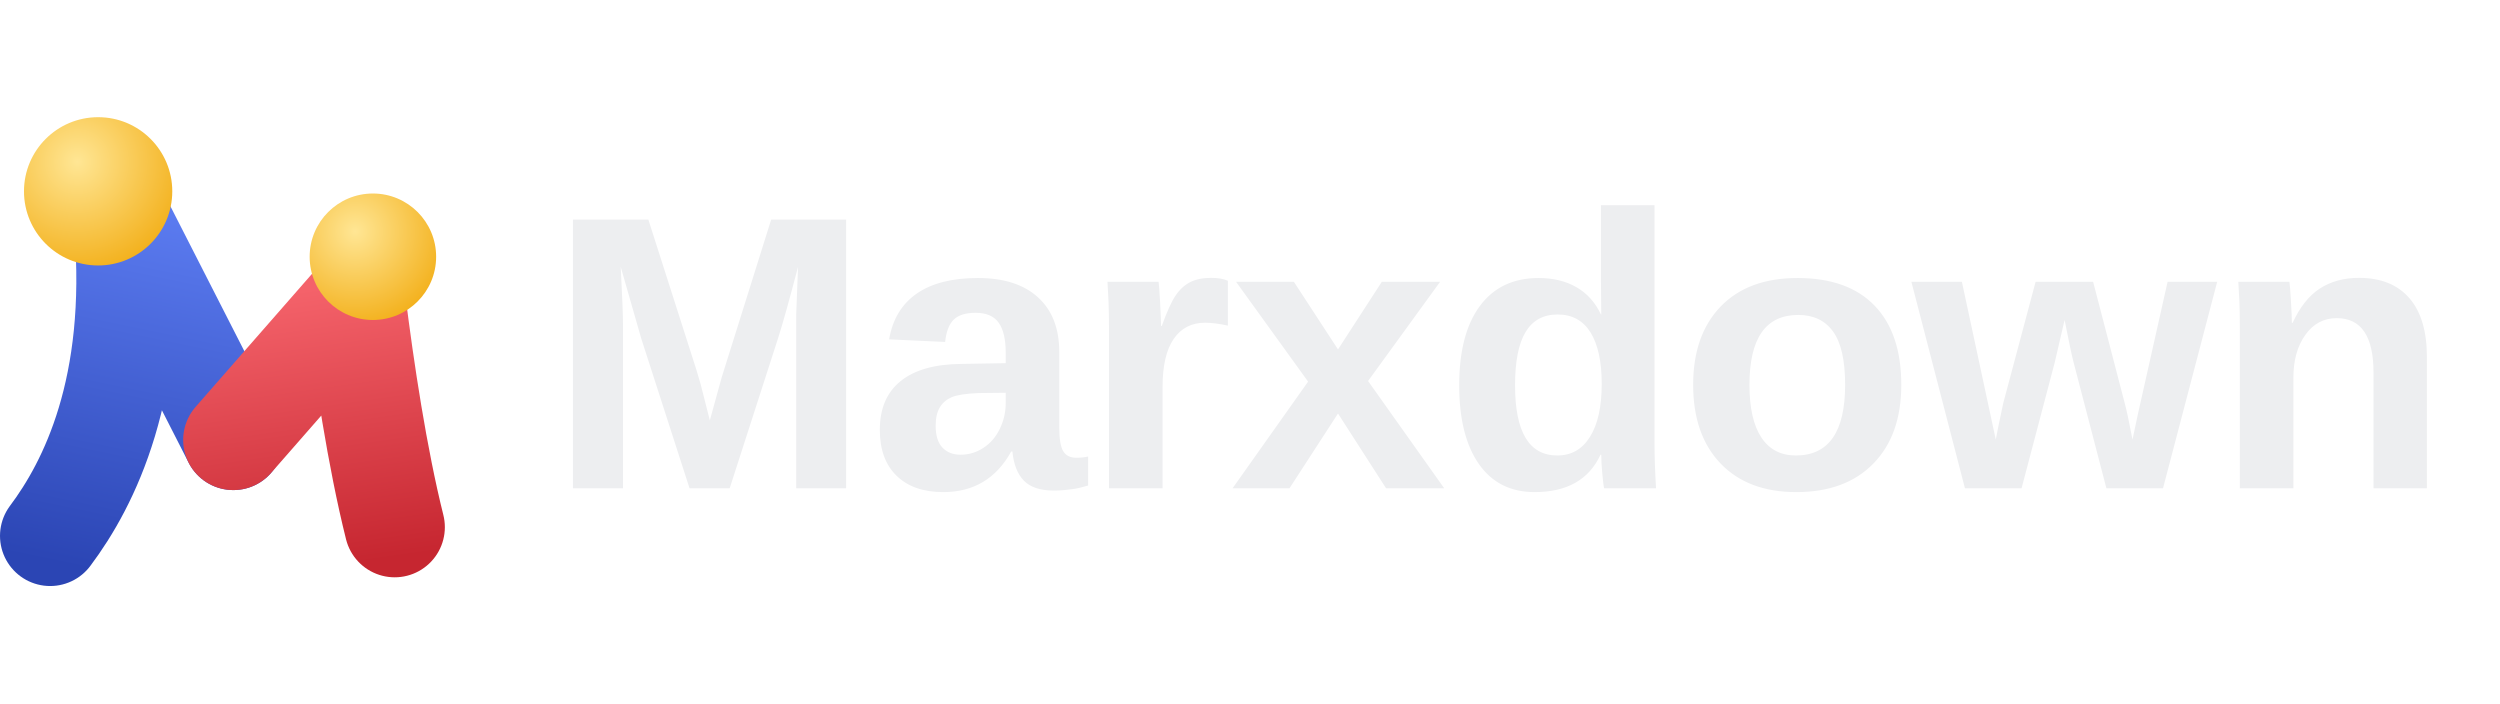
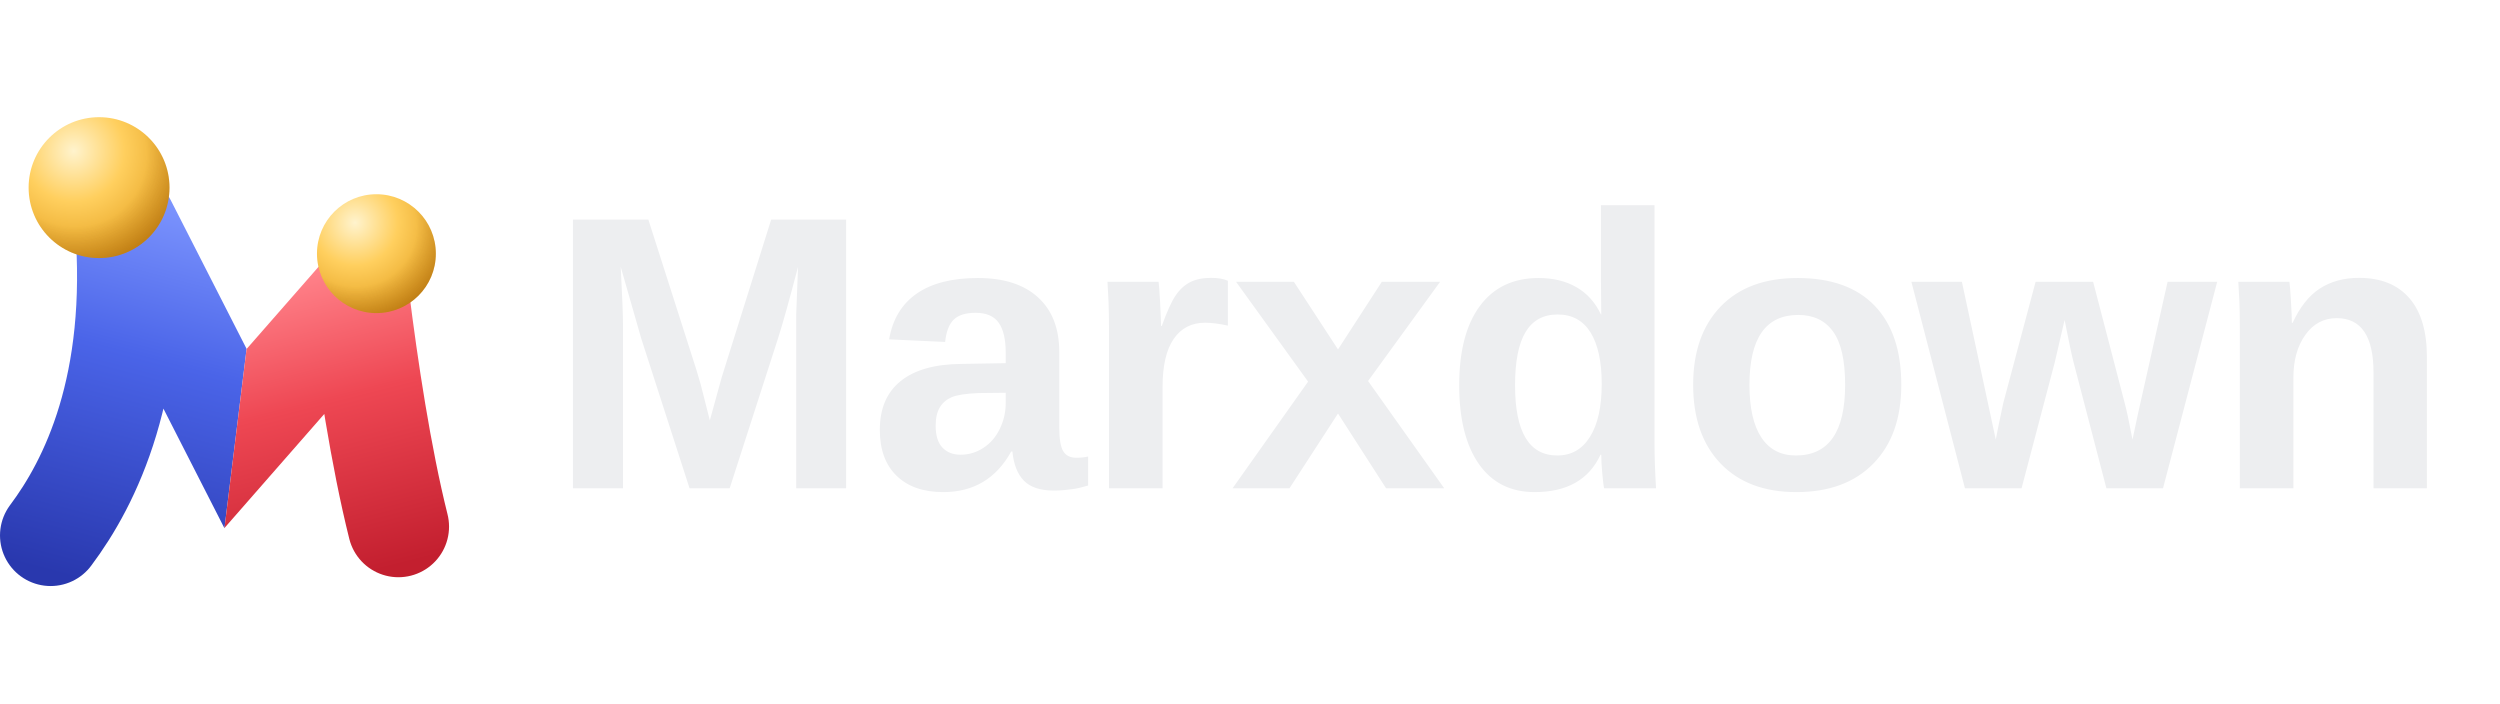
<svg xmlns="http://www.w3.org/2000/svg" viewBox="0 0 256 72" width="256" height="72" role="img" aria-label="Marxdown">
  <defs>
-     <linearGradient id="b" gradientUnits="userSpaceOnUse" x1="86" y1="48" x2="52" y2="212">
-       <stop offset="0" stop-color="#5b7bf0" />
-       <stop offset="1" stop-color="#2b45b4" />
+     <clipPath id="cw">
+       <path d="M185 -241 L 87 553 L -500 553 L -500 -241 Z" />
+     </clipPath>
+     <clipPath id="ce">
+       <path d="M185 -241 L 87 553 L 700 553 L 700 -241 Z" />
+     </clipPath>
+     <linearGradient id="b" gradientUnits="userSpaceOnUse" x1="92" y1="40" x2="46" y2="215">
+       <stop offset="0" stop-color="#7f97ff" />
+       <stop offset="0.42" stop-color="#4a64e8" />
+       <stop offset="1" stop-color="#2938ae" />
    </linearGradient>
-     <linearGradient id="r" gradientUnits="userSpaceOnUse" x1="192" y1="84" x2="210" y2="210">
-       <stop offset="0" stop-color="#f4626a" />
-       <stop offset="1" stop-color="#c62630" />
+     <linearGradient id="r" gradientUnits="userSpaceOnUse" x1="182" y1="78" x2="216" y2="212">
+       <stop offset="0" stop-color="#ff8189" />
+       <stop offset="0.42" stop-color="#ee4753" />
+       <stop offset="1" stop-color="#c31f2f" />
    </linearGradient>
-     <radialGradient id="y" cx="0.36" cy="0.3" r="0.82">
-       <stop offset="0" stop-color="#ffe694" />
-       <stop offset="1" stop-color="#f2ac12" />
+     <radialGradient id="y" cx="0.32" cy="0.24" r="0.9">
+       <stop offset="0" stop-color="#fff3cd" />
+       <stop offset="0.4" stop-color="#ffcf5e" />
+       <stop offset="1" stop-color="#dd9410" />
+     </radialGradient>
+     <radialGradient id="ysh" cx="0.33" cy="0.27" r="0.92">
+       <stop offset="0.55" stop-color="#6b3200" stop-opacity="0" />
+       <stop offset="1" stop-color="#6b3200" stop-opacity="0.42" />
    </radialGradient>
  </defs>
-   <g transform="translate(0 12) scale(0.2233) translate(-29 -8)">
-     <g fill="none" stroke-width="46" stroke-linecap="round" stroke-linejoin="round">
-       <path d="M52 200 C 70 176, 92 132, 86 58 L 136 156" stroke="url(#b)" />
-       <path d="M136 156 L 192 92 C 196 124, 202 164, 210 196" stroke="url(#r)" />
+   <g transform="translate(0 12) scale(0.2254) translate(-29 -10)">
+     <g clip-path="url(#cw)">
+       <path d="M52 200 C 70 176, 92 132, 86 58 L 163.3 209.5" fill="none" stroke="url(#b)" stroke-width="46" stroke-linecap="round" stroke-linejoin="round" />
    </g>
-     <circle cx="74" cy="42" r="34" fill="url(#y)" />
-     <circle cx="200" cy="72" r="29" fill="url(#y)" />
+     <g clip-path="url(#ce)">
+       <path d="M96.5 201.1 L 192 92 C 196 124, 202 164, 210 196" fill="none" stroke="url(#r)" stroke-width="46" stroke-linecap="round" stroke-linejoin="round" />
+     </g>
+     <circle cx="74" cy="42" r="32" fill="url(#y)" />
+     <circle cx="74" cy="42" r="32" fill="url(#ysh)" />
+     <circle cx="200" cy="72" r="27" fill="url(#y)" />
+     <circle cx="200" cy="72" r="27" fill="url(#ysh)" />
  </g>
  <text x="56" y="50" font-family="'Segoe UI Variable Display', 'Segoe UI', system-ui, -apple-system, 'Helvetica Neue', Arial, sans-serif" font-size="40" font-weight="650" letter-spacing="-0.4" fill="#edeef0">Marxdown</text>
</svg>
